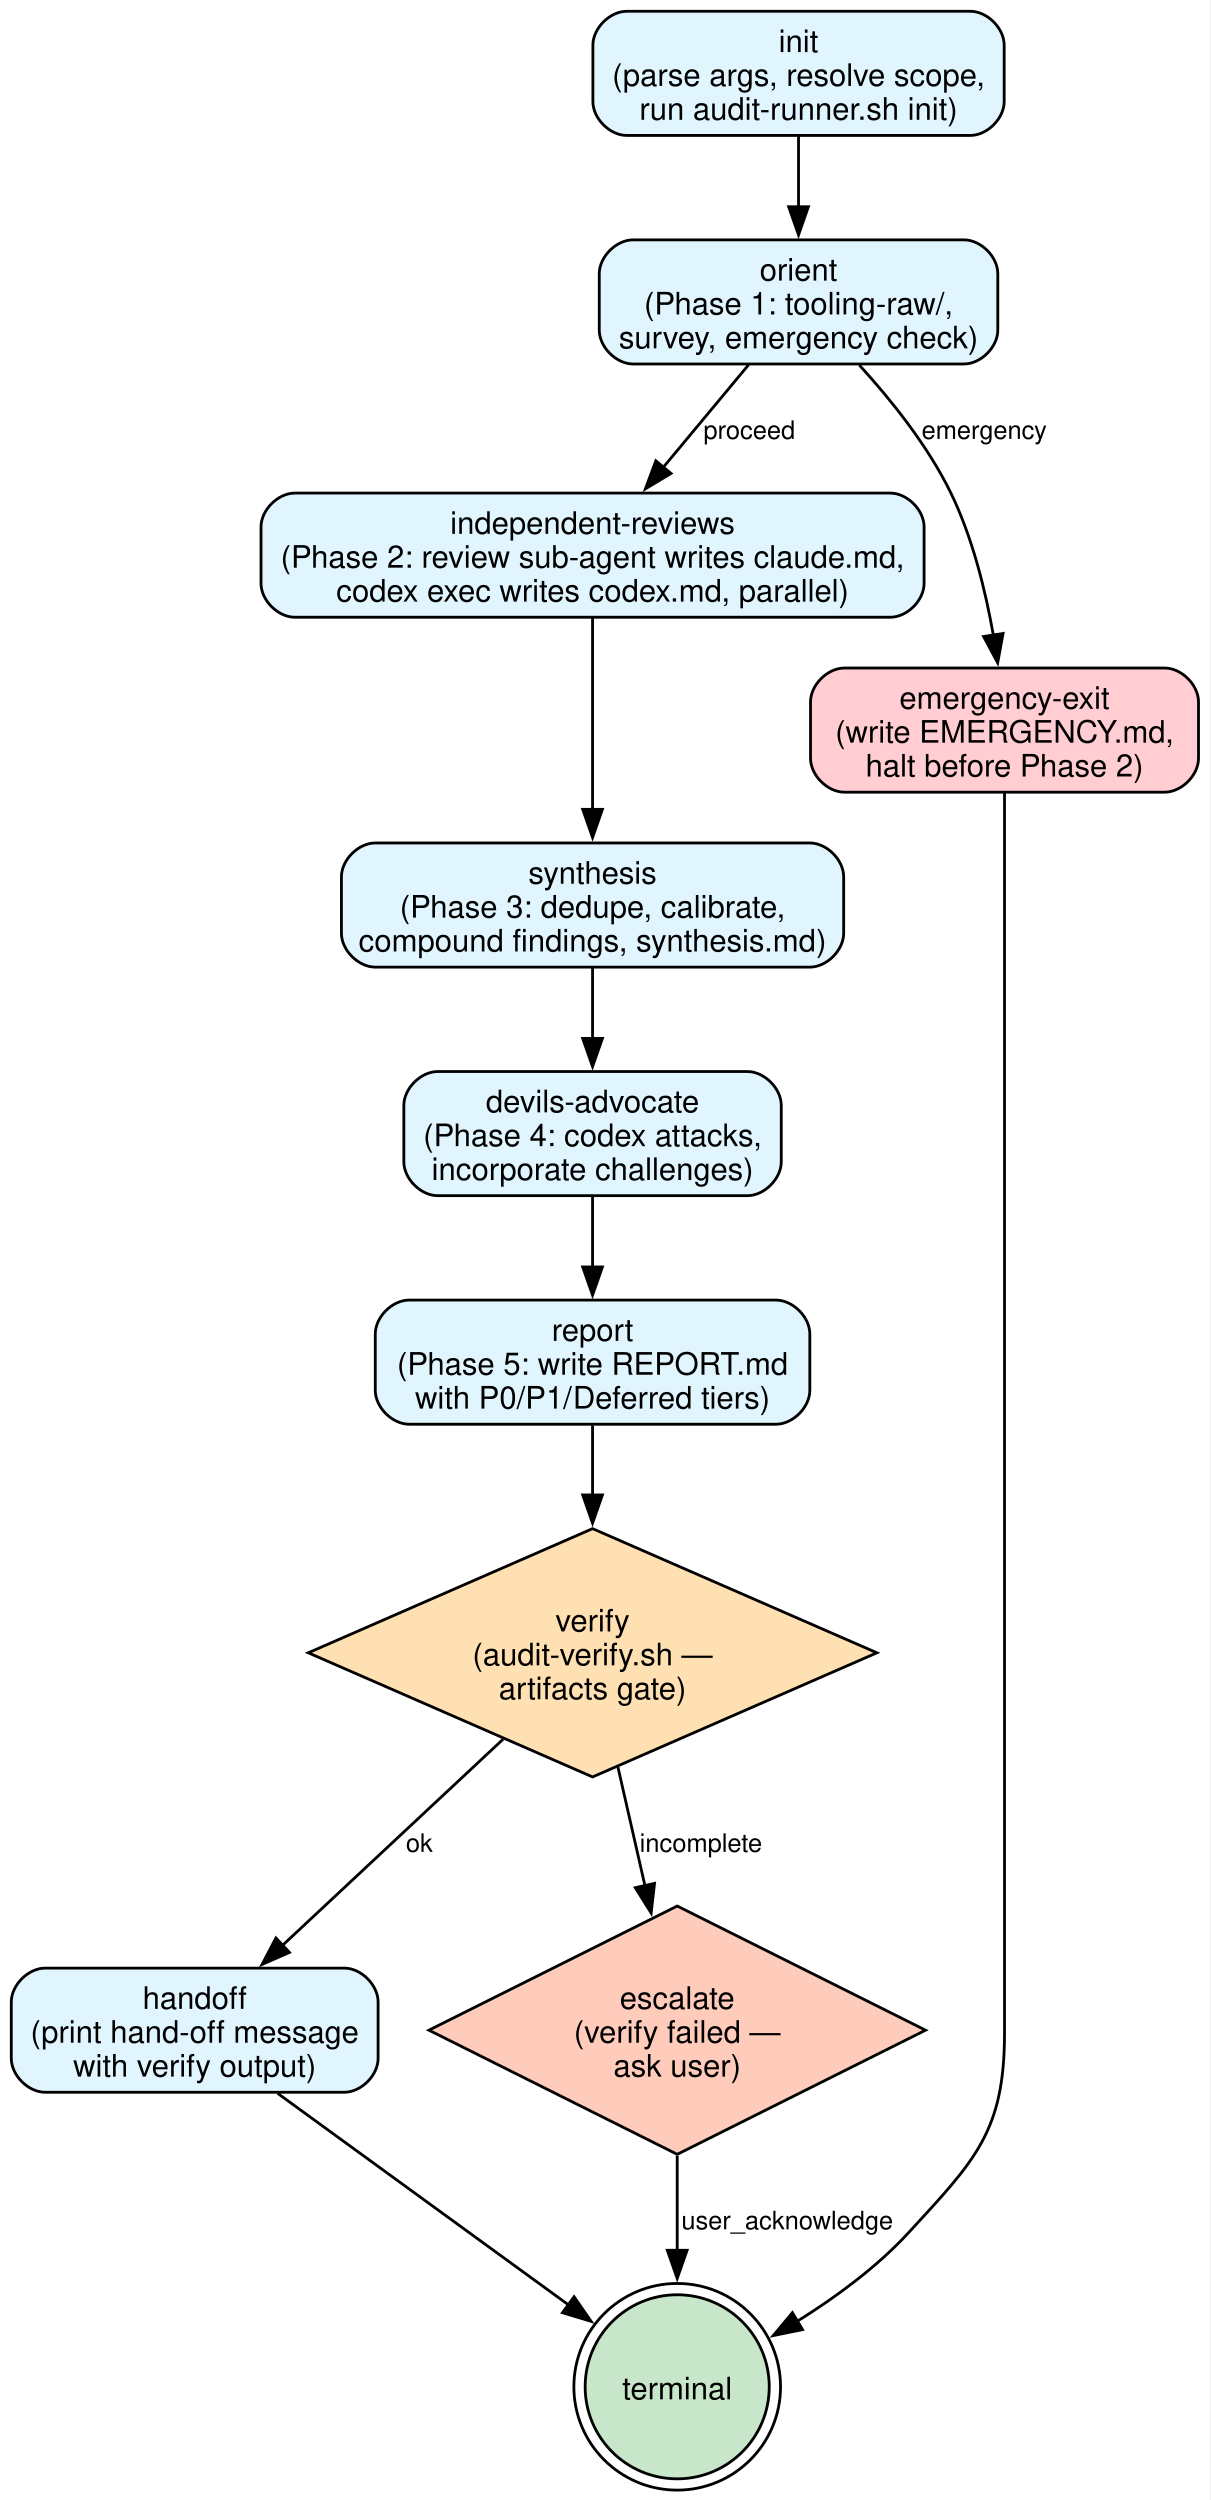
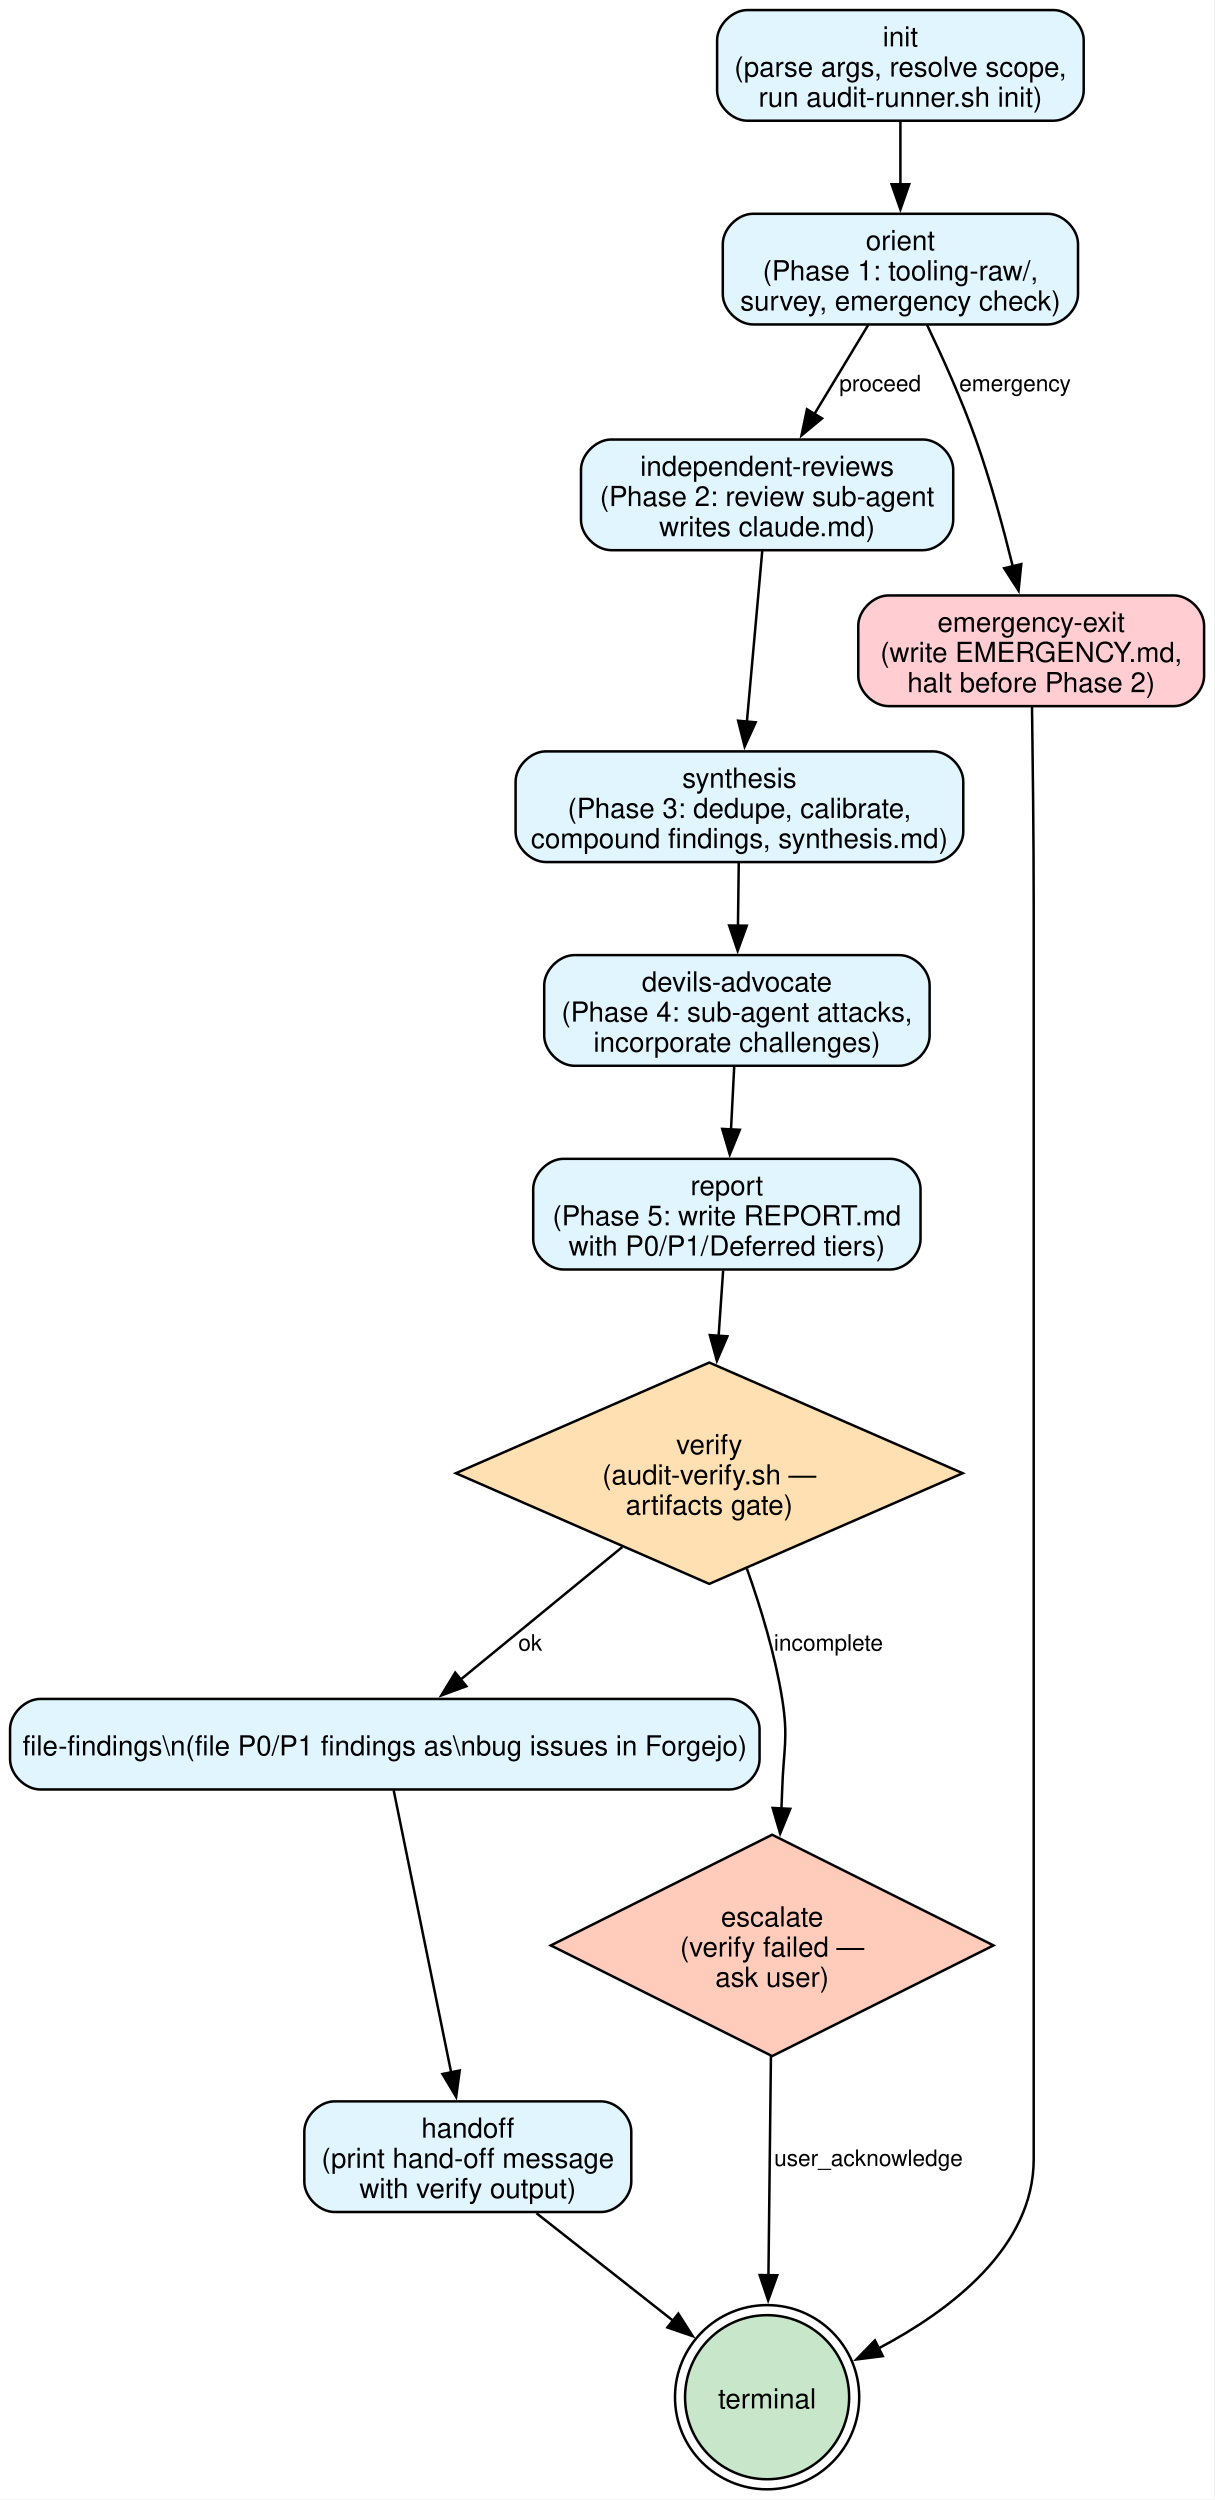
- <svg xmlns="http://www.w3.org/2000/svg" width="429pt" height="886pt" viewBox="0.00 0.00 429.00 886.00">
-   <g id="graph0" class="graph" transform="scale(1 1) rotate(0) translate(4 882.5)">
-     <polygon fill="white" stroke="none" points="-4,4 -4,-882.5 424.75,-882.5 424.75,4 -4,4" />
+ <svg xmlns="http://www.w3.org/2000/svg" width="483pt" height="994pt" viewBox="0.00 0.00 483.00 994.00">
+   <g id="graph0" class="graph" transform="scale(1 1) rotate(0) translate(4 989.75)">
+     <polygon fill="white" stroke="none" points="-4,4 -4,-989.75 478.75,-989.75 478.75,4 -4,4" />
    <g id="node1" class="node">
-       <path fill="#e1f5fe" stroke="black" d="M339.88,-878.5C339.88,-878.5 218.12,-878.5 218.12,-878.5 212.12,-878.5 206.12,-872.5 206.12,-866.5 206.12,-866.5 206.12,-846.5 206.12,-846.5 206.12,-840.5 212.12,-834.5 218.12,-834.5 218.12,-834.5 339.88,-834.5 339.88,-834.5 345.88,-834.5 351.88,-840.5 351.88,-846.5 351.88,-846.5 351.88,-866.5 351.88,-866.5 351.88,-872.5 345.88,-878.5 339.88,-878.5" />
-       <text xml:space="preserve" text-anchor="middle" x="279" y="-864.05" font-family="Helvetica,sans-Serif" font-size="11.00">init</text>
-       <text xml:space="preserve" text-anchor="middle" x="279" y="-852.05" font-family="Helvetica,sans-Serif" font-size="11.00">(parse args, resolve scope,</text>
-       <text xml:space="preserve" text-anchor="middle" x="279" y="-840.05" font-family="Helvetica,sans-Serif" font-size="11.00">run audit-runner.sh init)</text>
+       <path fill="#e1f5fe" stroke="black" d="M414.88,-985.75C414.88,-985.75 293.12,-985.75 293.12,-985.75 287.12,-985.75 281.12,-979.75 281.12,-973.75 281.12,-973.75 281.12,-953.75 281.12,-953.75 281.12,-947.75 287.12,-941.75 293.12,-941.75 293.12,-941.75 414.88,-941.75 414.88,-941.75 420.88,-941.75 426.88,-947.75 426.88,-953.75 426.88,-953.75 426.88,-973.75 426.88,-973.75 426.88,-979.75 420.88,-985.75 414.88,-985.75" />
+       <text xml:space="preserve" text-anchor="middle" x="354" y="-971.3" font-family="Helvetica,sans-Serif" font-size="11.00">init</text>
+       <text xml:space="preserve" text-anchor="middle" x="354" y="-959.3" font-family="Helvetica,sans-Serif" font-size="11.00">(parse args, resolve scope,</text>
+       <text xml:space="preserve" text-anchor="middle" x="354" y="-947.3" font-family="Helvetica,sans-Serif" font-size="11.00">run audit-runner.sh init)</text>
    </g>
    <g id="node2" class="node">
-       <path fill="#e1f5fe" stroke="black" d="M337.62,-797.5C337.62,-797.5 220.38,-797.5 220.38,-797.5 214.38,-797.5 208.38,-791.5 208.38,-785.5 208.38,-785.5 208.38,-765.5 208.38,-765.5 208.38,-759.5 214.38,-753.5 220.38,-753.5 220.38,-753.5 337.62,-753.5 337.62,-753.5 343.62,-753.5 349.62,-759.5 349.62,-765.5 349.62,-765.5 349.62,-785.5 349.62,-785.5 349.62,-791.5 343.62,-797.5 337.62,-797.5" />
-       <text xml:space="preserve" text-anchor="middle" x="279" y="-783.05" font-family="Helvetica,sans-Serif" font-size="11.00">orient</text>
-       <text xml:space="preserve" text-anchor="middle" x="279" y="-771.05" font-family="Helvetica,sans-Serif" font-size="11.00">(Phase 1: tooling-raw/,</text>
-       <text xml:space="preserve" text-anchor="middle" x="279" y="-759.05" font-family="Helvetica,sans-Serif" font-size="11.00">survey, emergency check)</text>
+       <path fill="#e1f5fe" stroke="black" d="M412.62,-904.75C412.62,-904.75 295.38,-904.75 295.38,-904.75 289.38,-904.75 283.38,-898.75 283.38,-892.75 283.38,-892.75 283.38,-872.75 283.38,-872.75 283.38,-866.75 289.38,-860.75 295.38,-860.75 295.38,-860.75 412.62,-860.75 412.62,-860.75 418.62,-860.75 424.62,-866.75 424.62,-872.75 424.62,-872.75 424.62,-892.75 424.62,-892.75 424.62,-898.75 418.62,-904.75 412.62,-904.75" />
+       <text xml:space="preserve" text-anchor="middle" x="354" y="-890.3" font-family="Helvetica,sans-Serif" font-size="11.00">orient</text>
+       <text xml:space="preserve" text-anchor="middle" x="354" y="-878.3" font-family="Helvetica,sans-Serif" font-size="11.00">(Phase 1: tooling-raw/,</text>
+       <text xml:space="preserve" text-anchor="middle" x="354" y="-866.3" font-family="Helvetica,sans-Serif" font-size="11.00">survey, emergency check)</text>
    </g>
    <g id="edge1" class="edge">
-       <path fill="none" stroke="black" d="M279,-834.32C279,-826.53 279,-817.52 279,-808.96" />
-       <polygon fill="black" stroke="black" points="282.5,-809.24 279,-799.24 275.5,-809.24 282.5,-809.24" />
+       <path fill="none" stroke="black" d="M354,-941.57C354,-933.78 354,-924.77 354,-916.21" />
+       <polygon fill="black" stroke="black" points="357.5,-916.49 354,-906.49 350.5,-916.49 357.5,-916.49" />
    </g>
    <g id="node3" class="node">
-       <path fill="#e1f5fe" stroke="black" d="M311.5,-707.75C311.5,-707.75 100.5,-707.75 100.5,-707.75 94.5,-707.75 88.5,-701.75 88.5,-695.75 88.5,-695.75 88.5,-675.75 88.5,-675.75 88.5,-669.75 94.5,-663.75 100.5,-663.75 100.5,-663.75 311.5,-663.75 311.5,-663.75 317.5,-663.75 323.5,-669.75 323.5,-675.75 323.5,-675.75 323.5,-695.75 323.5,-695.75 323.5,-701.75 317.5,-707.75 311.5,-707.75" />
-       <text xml:space="preserve" text-anchor="middle" x="206" y="-693.3" font-family="Helvetica,sans-Serif" font-size="11.00">independent-reviews</text>
-       <text xml:space="preserve" text-anchor="middle" x="206" y="-681.3" font-family="Helvetica,sans-Serif" font-size="11.00">(Phase 2: review sub-agent writes claude.md,</text>
-       <text xml:space="preserve" text-anchor="middle" x="206" y="-669.3" font-family="Helvetica,sans-Serif" font-size="11.00">codex exec writes codex.md, parallel)</text>
+       <path fill="#e1f5fe" stroke="black" d="M363,-815C363,-815 239,-815 239,-815 233,-815 227,-809 227,-803 227,-803 227,-783 227,-783 227,-777 233,-771 239,-771 239,-771 363,-771 363,-771 369,-771 375,-777 375,-783 375,-783 375,-803 375,-803 375,-809 369,-815 363,-815" />
+       <text xml:space="preserve" text-anchor="middle" x="301" y="-800.55" font-family="Helvetica,sans-Serif" font-size="11.00">independent-reviews</text>
+       <text xml:space="preserve" text-anchor="middle" x="301" y="-788.55" font-family="Helvetica,sans-Serif" font-size="11.00">(Phase 2: review sub-agent</text>
+       <text xml:space="preserve" text-anchor="middle" x="301" y="-776.55" font-family="Helvetica,sans-Serif" font-size="11.00">writes claude.md)</text>
    </g>
    <g id="edge2" class="edge">
-       <path fill="none" stroke="black" d="M261.33,-753.25C252.25,-742.34 241.03,-728.85 231.07,-716.89" />
-       <polygon fill="black" stroke="black" points="233.82,-714.71 224.73,-709.26 228.43,-719.19 233.82,-714.71" />
-       <text xml:space="preserve" text-anchor="middle" x="261.56" y="-726.95" font-family="Helvetica,sans-Serif" font-size="9.00">proceed</text>
+       <path fill="none" stroke="black" d="M341.17,-860.5C334.77,-849.91 326.91,-836.9 319.84,-825.19" />
+       <polygon fill="black" stroke="black" points="322.84,-823.39 314.68,-816.64 316.85,-827.01 322.84,-823.39" />
+       <text xml:space="preserve" text-anchor="middle" x="345.96" y="-834.2" font-family="Helvetica,sans-Serif" font-size="9.00">proceed</text>
    </g>
    <g id="node7" class="node">
-       <path fill="#ffcdd2" stroke="black" d="M408.75,-645.75C408.75,-645.75 295.25,-645.75 295.25,-645.75 289.25,-645.75 283.25,-639.75 283.25,-633.75 283.25,-633.75 283.25,-613.75 283.25,-613.75 283.25,-607.75 289.25,-601.75 295.25,-601.75 295.25,-601.75 408.75,-601.75 408.75,-601.75 414.75,-601.75 420.75,-607.75 420.75,-613.75 420.75,-613.75 420.75,-633.75 420.75,-633.75 420.75,-639.75 414.75,-645.75 408.75,-645.75" />
-       <text xml:space="preserve" text-anchor="middle" x="352" y="-631.3" font-family="Helvetica,sans-Serif" font-size="11.00">emergency-exit</text>
-       <text xml:space="preserve" text-anchor="middle" x="352" y="-619.3" font-family="Helvetica,sans-Serif" font-size="11.00">(write EMERGENCY.md,</text>
-       <text xml:space="preserve" text-anchor="middle" x="352" y="-607.3" font-family="Helvetica,sans-Serif" font-size="11.00">halt before Phase 2)</text>
+       <path fill="#ffcdd2" stroke="black" d="M462.75,-753C462.75,-753 349.25,-753 349.25,-753 343.25,-753 337.25,-747 337.25,-741 337.25,-741 337.25,-721 337.25,-721 337.25,-715 343.25,-709 349.25,-709 349.25,-709 462.75,-709 462.75,-709 468.75,-709 474.75,-715 474.75,-721 474.75,-721 474.75,-741 474.75,-741 474.75,-747 468.75,-753 462.75,-753" />
+       <text xml:space="preserve" text-anchor="middle" x="406" y="-738.55" font-family="Helvetica,sans-Serif" font-size="11.00">emergency-exit</text>
+       <text xml:space="preserve" text-anchor="middle" x="406" y="-726.55" font-family="Helvetica,sans-Serif" font-size="11.00">(write EMERGENCY.md,</text>
+       <text xml:space="preserve" text-anchor="middle" x="406" y="-714.55" font-family="Helvetica,sans-Serif" font-size="11.00">halt before Phase 2)</text>
    </g>
    <g id="edge3" class="edge">
-       <path fill="none" stroke="black" d="M300.55,-753.11C311.79,-740.81 324.85,-724.5 333,-707.75 340.62,-692.07 345.26,-673.22 348.03,-657.45" />
-       <polygon fill="black" stroke="black" points="351.49,-658.01 349.58,-647.59 344.57,-656.92 351.49,-658.01" />
-       <text xml:space="preserve" text-anchor="middle" x="344.81" y="-726.95" font-family="Helvetica,sans-Serif" font-size="9.00">emergency</text>
+       <path fill="none" stroke="black" d="M364.64,-860.47C370.83,-847.53 378.48,-830.56 384,-815 389.8,-798.65 394.87,-780.02 398.68,-764.55" />
+       <polygon fill="black" stroke="black" points="402.06,-765.45 400.98,-754.91 395.25,-763.82 402.06,-765.45" />
+       <text xml:space="preserve" text-anchor="middle" x="399.58" y="-834.2" font-family="Helvetica,sans-Serif" font-size="9.00">emergency</text>
    </g>
    <g id="node4" class="node">
-       <path fill="#e1f5fe" stroke="black" d="M283,-583.75C283,-583.75 129,-583.75 129,-583.75 123,-583.75 117,-577.75 117,-571.75 117,-571.75 117,-551.75 117,-551.75 117,-545.75 123,-539.75 129,-539.75 129,-539.75 283,-539.75 283,-539.75 289,-539.75 295,-545.75 295,-551.75 295,-551.75 295,-571.75 295,-571.75 295,-577.75 289,-583.75 283,-583.75" />
-       <text xml:space="preserve" text-anchor="middle" x="206" y="-569.3" font-family="Helvetica,sans-Serif" font-size="11.00">synthesis</text>
-       <text xml:space="preserve" text-anchor="middle" x="206" y="-557.3" font-family="Helvetica,sans-Serif" font-size="11.00">(Phase 3: dedupe, calibrate,</text>
-       <text xml:space="preserve" text-anchor="middle" x="206" y="-545.3" font-family="Helvetica,sans-Serif" font-size="11.00">compound findings, synthesis.md)</text>
+       <path fill="#e1f5fe" stroke="black" d="M367,-691C367,-691 213,-691 213,-691 207,-691 201,-685 201,-679 201,-679 201,-659 201,-659 201,-653 207,-647 213,-647 213,-647 367,-647 367,-647 373,-647 379,-653 379,-659 379,-659 379,-679 379,-679 379,-685 373,-691 367,-691" />
+       <text xml:space="preserve" text-anchor="middle" x="290" y="-676.55" font-family="Helvetica,sans-Serif" font-size="11.00">synthesis</text>
+       <text xml:space="preserve" text-anchor="middle" x="290" y="-664.55" font-family="Helvetica,sans-Serif" font-size="11.00">(Phase 3: dedupe, calibrate,</text>
+       <text xml:space="preserve" text-anchor="middle" x="290" y="-652.55" font-family="Helvetica,sans-Serif" font-size="11.00">compound findings, synthesis.md)</text>
    </g>
    <g id="edge5" class="edge">
-       <path fill="none" stroke="black" d="M206,-663.49C206,-644.72 206,-617.04 206,-595.44" />
-       <polygon fill="black" stroke="black" points="209.5,-595.68 206,-585.68 202.5,-595.68 209.5,-595.68" />
+       <path fill="none" stroke="black" d="M299.08,-770.74C297.39,-751.97 294.9,-724.29 292.95,-702.69" />
+       <polygon fill="black" stroke="black" points="296.45,-702.56 292.07,-692.92 289.48,-703.19 296.45,-702.56" />
    </g>
    <g id="node5" class="node">
-       <path fill="#e1f5fe" stroke="black" d="M260.88,-502.75C260.88,-502.75 151.12,-502.75 151.12,-502.75 145.12,-502.75 139.12,-496.75 139.12,-490.75 139.12,-490.75 139.12,-470.75 139.12,-470.75 139.12,-464.75 145.12,-458.75 151.12,-458.75 151.12,-458.75 260.88,-458.75 260.88,-458.75 266.88,-458.75 272.88,-464.75 272.88,-470.75 272.88,-470.75 272.88,-490.75 272.88,-490.75 272.88,-496.75 266.88,-502.75 260.88,-502.75" />
-       <text xml:space="preserve" text-anchor="middle" x="206" y="-488.3" font-family="Helvetica,sans-Serif" font-size="11.00">devils-advocate</text>
-       <text xml:space="preserve" text-anchor="middle" x="206" y="-476.3" font-family="Helvetica,sans-Serif" font-size="11.00">(Phase 4: codex attacks,</text>
-       <text xml:space="preserve" text-anchor="middle" x="206" y="-464.3" font-family="Helvetica,sans-Serif" font-size="11.00">incorporate challenges)</text>
+       <path fill="#e1f5fe" stroke="black" d="M353.62,-610C353.62,-610 224.38,-610 224.38,-610 218.38,-610 212.38,-604 212.38,-598 212.38,-598 212.38,-578 212.38,-578 212.38,-572 218.38,-566 224.38,-566 224.38,-566 353.62,-566 353.62,-566 359.62,-566 365.62,-572 365.62,-578 365.62,-578 365.62,-598 365.62,-598 365.62,-604 359.62,-610 353.62,-610" />
+       <text xml:space="preserve" text-anchor="middle" x="289" y="-595.55" font-family="Helvetica,sans-Serif" font-size="11.00">devils-advocate</text>
+       <text xml:space="preserve" text-anchor="middle" x="289" y="-583.55" font-family="Helvetica,sans-Serif" font-size="11.00">(Phase 4: sub-agent attacks,</text>
+       <text xml:space="preserve" text-anchor="middle" x="289" y="-571.55" font-family="Helvetica,sans-Serif" font-size="11.00">incorporate challenges)</text>
    </g>
    <g id="edge6" class="edge">
-       <path fill="none" stroke="black" d="M206,-539.57C206,-531.78 206,-522.77 206,-514.21" />
-       <polygon fill="black" stroke="black" points="209.5,-514.49 206,-504.49 202.5,-514.49 209.5,-514.49" />
+       <path fill="none" stroke="black" d="M289.73,-646.82C289.63,-639.03 289.52,-630.02 289.41,-621.46" />
+       <polygon fill="black" stroke="black" points="292.91,-621.69 289.29,-611.74 285.91,-621.78 292.91,-621.69" />
    </g>
    <g id="node6" class="node">
-       <path fill="#e1f5fe" stroke="black" d="M271,-421.75C271,-421.75 141,-421.75 141,-421.75 135,-421.75 129,-415.75 129,-409.75 129,-409.75 129,-389.75 129,-389.75 129,-383.75 135,-377.75 141,-377.75 141,-377.75 271,-377.75 271,-377.75 277,-377.75 283,-383.75 283,-389.75 283,-389.75 283,-409.75 283,-409.75 283,-415.75 277,-421.75 271,-421.75" />
-       <text xml:space="preserve" text-anchor="middle" x="206" y="-407.3" font-family="Helvetica,sans-Serif" font-size="11.00">report</text>
-       <text xml:space="preserve" text-anchor="middle" x="206" y="-395.3" font-family="Helvetica,sans-Serif" font-size="11.00">(Phase 5: write REPORT.md</text>
-       <text xml:space="preserve" text-anchor="middle" x="206" y="-383.3" font-family="Helvetica,sans-Serif" font-size="11.00">with P0/P1/Deferred tiers)</text>
+       <path fill="#e1f5fe" stroke="black" d="M350,-529C350,-529 220,-529 220,-529 214,-529 208,-523 208,-517 208,-517 208,-497 208,-497 208,-491 214,-485 220,-485 220,-485 350,-485 350,-485 356,-485 362,-491 362,-497 362,-497 362,-517 362,-517 362,-523 356,-529 350,-529" />
+       <text xml:space="preserve" text-anchor="middle" x="285" y="-514.55" font-family="Helvetica,sans-Serif" font-size="11.00">report</text>
+       <text xml:space="preserve" text-anchor="middle" x="285" y="-502.55" font-family="Helvetica,sans-Serif" font-size="11.00">(Phase 5: write REPORT.md</text>
+       <text xml:space="preserve" text-anchor="middle" x="285" y="-490.55" font-family="Helvetica,sans-Serif" font-size="11.00">with P0/P1/Deferred tiers)</text>
    </g>
    <g id="edge7" class="edge">
-       <path fill="none" stroke="black" d="M206,-458.57C206,-450.78 206,-441.77 206,-433.21" />
-       <polygon fill="black" stroke="black" points="209.5,-433.49 206,-423.49 202.5,-433.49 209.5,-433.49" />
+       <path fill="none" stroke="black" d="M287.93,-565.82C287.53,-558.03 287.08,-549.02 286.64,-540.46" />
+       <polygon fill="black" stroke="black" points="290.15,-540.55 286.15,-530.74 283.16,-540.9 290.15,-540.55" />
+     </g>
+     <g id="node10" class="node">
+       <polygon fill="#ffe0b2" stroke="black" points="278,-448 177.25,-404 278,-360 378.75,-404 278,-448" />
+       <text xml:space="preserve" text-anchor="middle" x="278" y="-411.55" font-family="Helvetica,sans-Serif" font-size="11.00">verify</text>
+       <text xml:space="preserve" text-anchor="middle" x="278" y="-399.55" font-family="Helvetica,sans-Serif" font-size="11.00">(audit-verify.sh —</text>
+       <text xml:space="preserve" text-anchor="middle" x="278" y="-387.55" font-family="Helvetica,sans-Serif" font-size="11.00">artifacts gate)</text>
+     </g>
+     <g id="edge8" class="edge">
+       <path fill="none" stroke="black" d="M283.52,-484.58C282.98,-476.84 282.35,-467.71 281.71,-458.46" />
+       <polygon fill="black" stroke="black" points="285.21,-458.43 281.03,-448.7 278.23,-458.92 285.21,-458.43" />
+     </g>
+     <g id="node12" class="node">
+       <ellipse fill="#c8e6c9" stroke="black" cx="301" cy="-36.62" rx="32.62" ry="32.62" />
+       <ellipse fill="none" stroke="black" cx="301" cy="-36.62" rx="36.62" ry="36.62" />
+       <text xml:space="preserve" text-anchor="middle" x="301" y="-32.17" font-family="Helvetica,sans-Serif" font-size="11.00">terminal</text>
+     </g>
+     <g id="edge4" class="edge">
+       <path fill="none" stroke="black" d="M406.33,-708.72C406.62,-688.28 407,-656.53 407,-629 407,-629 407,-629 407,-131.25 407,-96.32 374.28,-71.31 345.2,-55.97" />
+       <polygon fill="black" stroke="black" points="346.99,-52.95 336.48,-51.62 343.87,-59.21 346.99,-52.95" />
+     </g>
+     <g id="node8" class="node">
+       <path fill="#e1f5fe" stroke="black" d="M235,-154.25C235,-154.25 129,-154.25 129,-154.25 123,-154.25 117,-148.25 117,-142.25 117,-142.25 117,-122.25 117,-122.25 117,-116.25 123,-110.25 129,-110.25 129,-110.25 235,-110.25 235,-110.25 241,-110.25 247,-116.25 247,-122.25 247,-122.25 247,-142.25 247,-142.25 247,-148.25 241,-154.25 235,-154.25" />
+       <text xml:space="preserve" text-anchor="middle" x="182" y="-139.8" font-family="Helvetica,sans-Serif" font-size="11.00">handoff</text>
+       <text xml:space="preserve" text-anchor="middle" x="182" y="-127.8" font-family="Helvetica,sans-Serif" font-size="11.00">(print hand-off message</text>
+       <text xml:space="preserve" text-anchor="middle" x="182" y="-115.8" font-family="Helvetica,sans-Serif" font-size="11.00">with verify output)</text>
+     </g>
+     <g id="edge13" class="edge">
+       <path fill="none" stroke="black" d="M209.3,-109.77C225.43,-97.08 246.07,-80.84 263.69,-66.98" />
+       <polygon fill="black" stroke="black" points="265.7,-69.85 271.39,-60.91 261.37,-64.35 265.7,-69.85" />
    </g>
    <g id="node9" class="node">
-       <polygon fill="#ffe0b2" stroke="black" points="206,-340.75 105.25,-296.75 206,-252.75 306.75,-296.75 206,-340.75" />
-       <text xml:space="preserve" text-anchor="middle" x="206" y="-304.3" font-family="Helvetica,sans-Serif" font-size="11.00">verify</text>
-       <text xml:space="preserve" text-anchor="middle" x="206" y="-292.3" font-family="Helvetica,sans-Serif" font-size="11.00">(audit-verify.sh —</text>
-       <text xml:space="preserve" text-anchor="middle" x="206" y="-280.3" font-family="Helvetica,sans-Serif" font-size="11.00">artifacts gate)</text>
+       <path fill="#e1f5fe" stroke="black" d="M286,-314.25C286,-314.25 12,-314.25 12,-314.25 6,-314.25 0,-308.25 0,-302.25 0,-302.25 0,-290.25 0,-290.25 0,-284.25 6,-278.25 12,-278.25 12,-278.25 286,-278.25 286,-278.25 292,-278.25 298,-284.25 298,-290.25 298,-290.25 298,-302.25 298,-302.25 298,-308.25 292,-314.25 286,-314.25" />
+       <text xml:space="preserve" text-anchor="middle" x="149" y="-291.8" font-family="Helvetica,sans-Serif" font-size="11.00">file-findings\n(file P0/P1 findings as\nbug issues in Forgejo)</text>
    </g>
-     <g id="edge8" class="edge">
-       <path fill="none" stroke="black" d="M206,-377.33C206,-370 206,-361.43 206,-352.68" />
-       <polygon fill="black" stroke="black" points="209.5,-352.69 206,-342.69 202.5,-352.69 209.5,-352.69" />
+     <g id="edge10" class="edge">
+       <path fill="none" stroke="black" d="M152.53,-277.91C157.98,-251.18 168.51,-199.49 175.39,-165.68" />
+       <polygon fill="black" stroke="black" points="178.79,-166.52 177.36,-156.02 171.93,-165.12 178.79,-166.52" />
+     </g>
+     <g id="edge9" class="edge">
+       <path fill="none" stroke="black" d="M243.43,-374.66C223.33,-358.18 198.24,-337.61 178.98,-321.82" />
+       <polygon fill="black" stroke="black" points="181.43,-319.31 171.48,-315.67 177,-324.72 181.43,-319.31" />
+       <text xml:space="preserve" text-anchor="middle" x="206.82" y="-333.45" font-family="Helvetica,sans-Serif" font-size="9.00">ok</text>
    </g>
    <g id="node11" class="node">
-       <ellipse fill="#c8e6c9" stroke="black" cx="236" cy="-36.62" rx="32.62" ry="32.62" />
-       <ellipse fill="none" stroke="black" cx="236" cy="-36.62" rx="36.62" ry="36.62" />
-       <text xml:space="preserve" text-anchor="middle" x="236" y="-32.17" font-family="Helvetica,sans-Serif" font-size="11.00">terminal</text>
+       <polygon fill="#ffccbc" stroke="black" points="303,-260.25 215,-216.25 303,-172.25 391,-216.25 303,-260.25" />
+       <text xml:space="preserve" text-anchor="middle" x="303" y="-223.8" font-family="Helvetica,sans-Serif" font-size="11.00">escalate</text>
+       <text xml:space="preserve" text-anchor="middle" x="303" y="-211.8" font-family="Helvetica,sans-Serif" font-size="11.00">(verify failed —</text>
+       <text xml:space="preserve" text-anchor="middle" x="303" y="-199.8" font-family="Helvetica,sans-Serif" font-size="11.00">ask user)</text>
    </g>
-     <g id="edge4" class="edge">
-       <path fill="none" stroke="black" d="M352,-601.46C352,-581.03 352,-549.27 352,-521.75 352,-521.75 352,-521.75 352,-162 352,-127.11 341.62,-116.92 318,-91.25 306.79,-79.06 292.24,-68.38 278.52,-59.83" />
-       <polygon fill="black" stroke="black" points="280.42,-56.89 270.04,-54.77 276.83,-62.9 280.42,-56.89" />
-     </g>
-     <g id="node8" class="node">
-       <path fill="#e1f5fe" stroke="black" d="M118,-185C118,-185 12,-185 12,-185 6,-185 0,-179 0,-173 0,-173 0,-153 0,-153 0,-147 6,-141 12,-141 12,-141 118,-141 118,-141 124,-141 130,-147 130,-153 130,-153 130,-173 130,-173 130,-179 124,-185 118,-185" />
-       <text xml:space="preserve" text-anchor="middle" x="65" y="-170.55" font-family="Helvetica,sans-Serif" font-size="11.00">handoff</text>
-       <text xml:space="preserve" text-anchor="middle" x="65" y="-158.55" font-family="Helvetica,sans-Serif" font-size="11.00">(print hand-off message</text>
-       <text xml:space="preserve" text-anchor="middle" x="65" y="-146.55" font-family="Helvetica,sans-Serif" font-size="11.00">with verify output)</text>
+     <g id="edge11" class="edge">
+       <path fill="none" stroke="black" d="M292.96,-366.07C298.55,-350.37 304.22,-331.69 307,-314.25 309.52,-298.44 307.52,-294.24 307,-278.25 306.92,-275.75 306.82,-273.19 306.7,-270.61" />
+       <polygon fill="black" stroke="black" points="310.2,-270.55 306.19,-260.74 303.21,-270.91 310.2,-270.55" />
+       <text xml:space="preserve" text-anchor="middle" x="325.39" y="-333.45" font-family="Helvetica,sans-Serif" font-size="9.00">incomplete</text>
    </g>
    <g id="edge12" class="edge">
-       <path fill="none" stroke="black" d="M94.4,-140.61C122.87,-119.91 166.2,-88.39 197.43,-65.68" />
-       <polygon fill="black" stroke="black" points="199.45,-68.53 205.48,-59.82 195.33,-62.87 199.45,-68.53" />
-     </g>
-     <g id="edge9" class="edge">
-       <path fill="none" stroke="black" d="M174.36,-266.18C150.93,-244.29 119.17,-214.61 95.92,-192.88" />
-       <polygon fill="black" stroke="black" points="98.57,-190.57 88.87,-186.3 93.79,-195.68 98.57,-190.57" />
-       <text xml:space="preserve" text-anchor="middle" x="144.6" y="-226.2" font-family="Helvetica,sans-Serif" font-size="9.00">ok</text>
-     </g>
-     <g id="node10" class="node">
-       <polygon fill="#ffccbc" stroke="black" points="236,-207 148,-163 236,-119 324,-163 236,-207" />
-       <text xml:space="preserve" text-anchor="middle" x="236" y="-170.55" font-family="Helvetica,sans-Serif" font-size="11.00">escalate</text>
-       <text xml:space="preserve" text-anchor="middle" x="236" y="-158.55" font-family="Helvetica,sans-Serif" font-size="11.00">(verify failed —</text>
-       <text xml:space="preserve" text-anchor="middle" x="236" y="-146.55" font-family="Helvetica,sans-Serif" font-size="11.00">ask user)</text>
-     </g>
-     <g id="edge10" class="edge">
-       <path fill="none" stroke="black" d="M215,-256.22C218.02,-242.94 221.44,-227.95 224.62,-213.98" />
-       <polygon fill="black" stroke="black" points="227.97,-215.05 226.77,-204.52 221.14,-213.49 227.97,-215.05" />
-       <text xml:space="preserve" text-anchor="middle" x="244.4" y="-226.2" font-family="Helvetica,sans-Serif" font-size="9.00">incomplete</text>
-     </g>
-     <g id="edge11" class="edge">
-       <path fill="none" stroke="black" d="M236,-118.5C236,-107.58 236,-95.81 236,-84.73" />
-       <polygon fill="black" stroke="black" points="239.5,-85 236,-75 232.5,-85 239.5,-85" />
-       <text xml:space="preserve" text-anchor="middle" x="275" y="-92.45" font-family="Helvetica,sans-Serif" font-size="9.00">user_acknowledge</text>
+       <path fill="none" stroke="black" d="M302.52,-172.25C302.22,-145.84 301.84,-111.98 301.53,-84.83" />
+       <polygon fill="black" stroke="black" points="305.04,-85.11 301.42,-75.15 298.04,-85.19 305.04,-85.11" />
+       <text xml:space="preserve" text-anchor="middle" x="341.31" y="-128.57" font-family="Helvetica,sans-Serif" font-size="9.00">user_acknowledge</text>
    </g>
  </g>
</svg>
